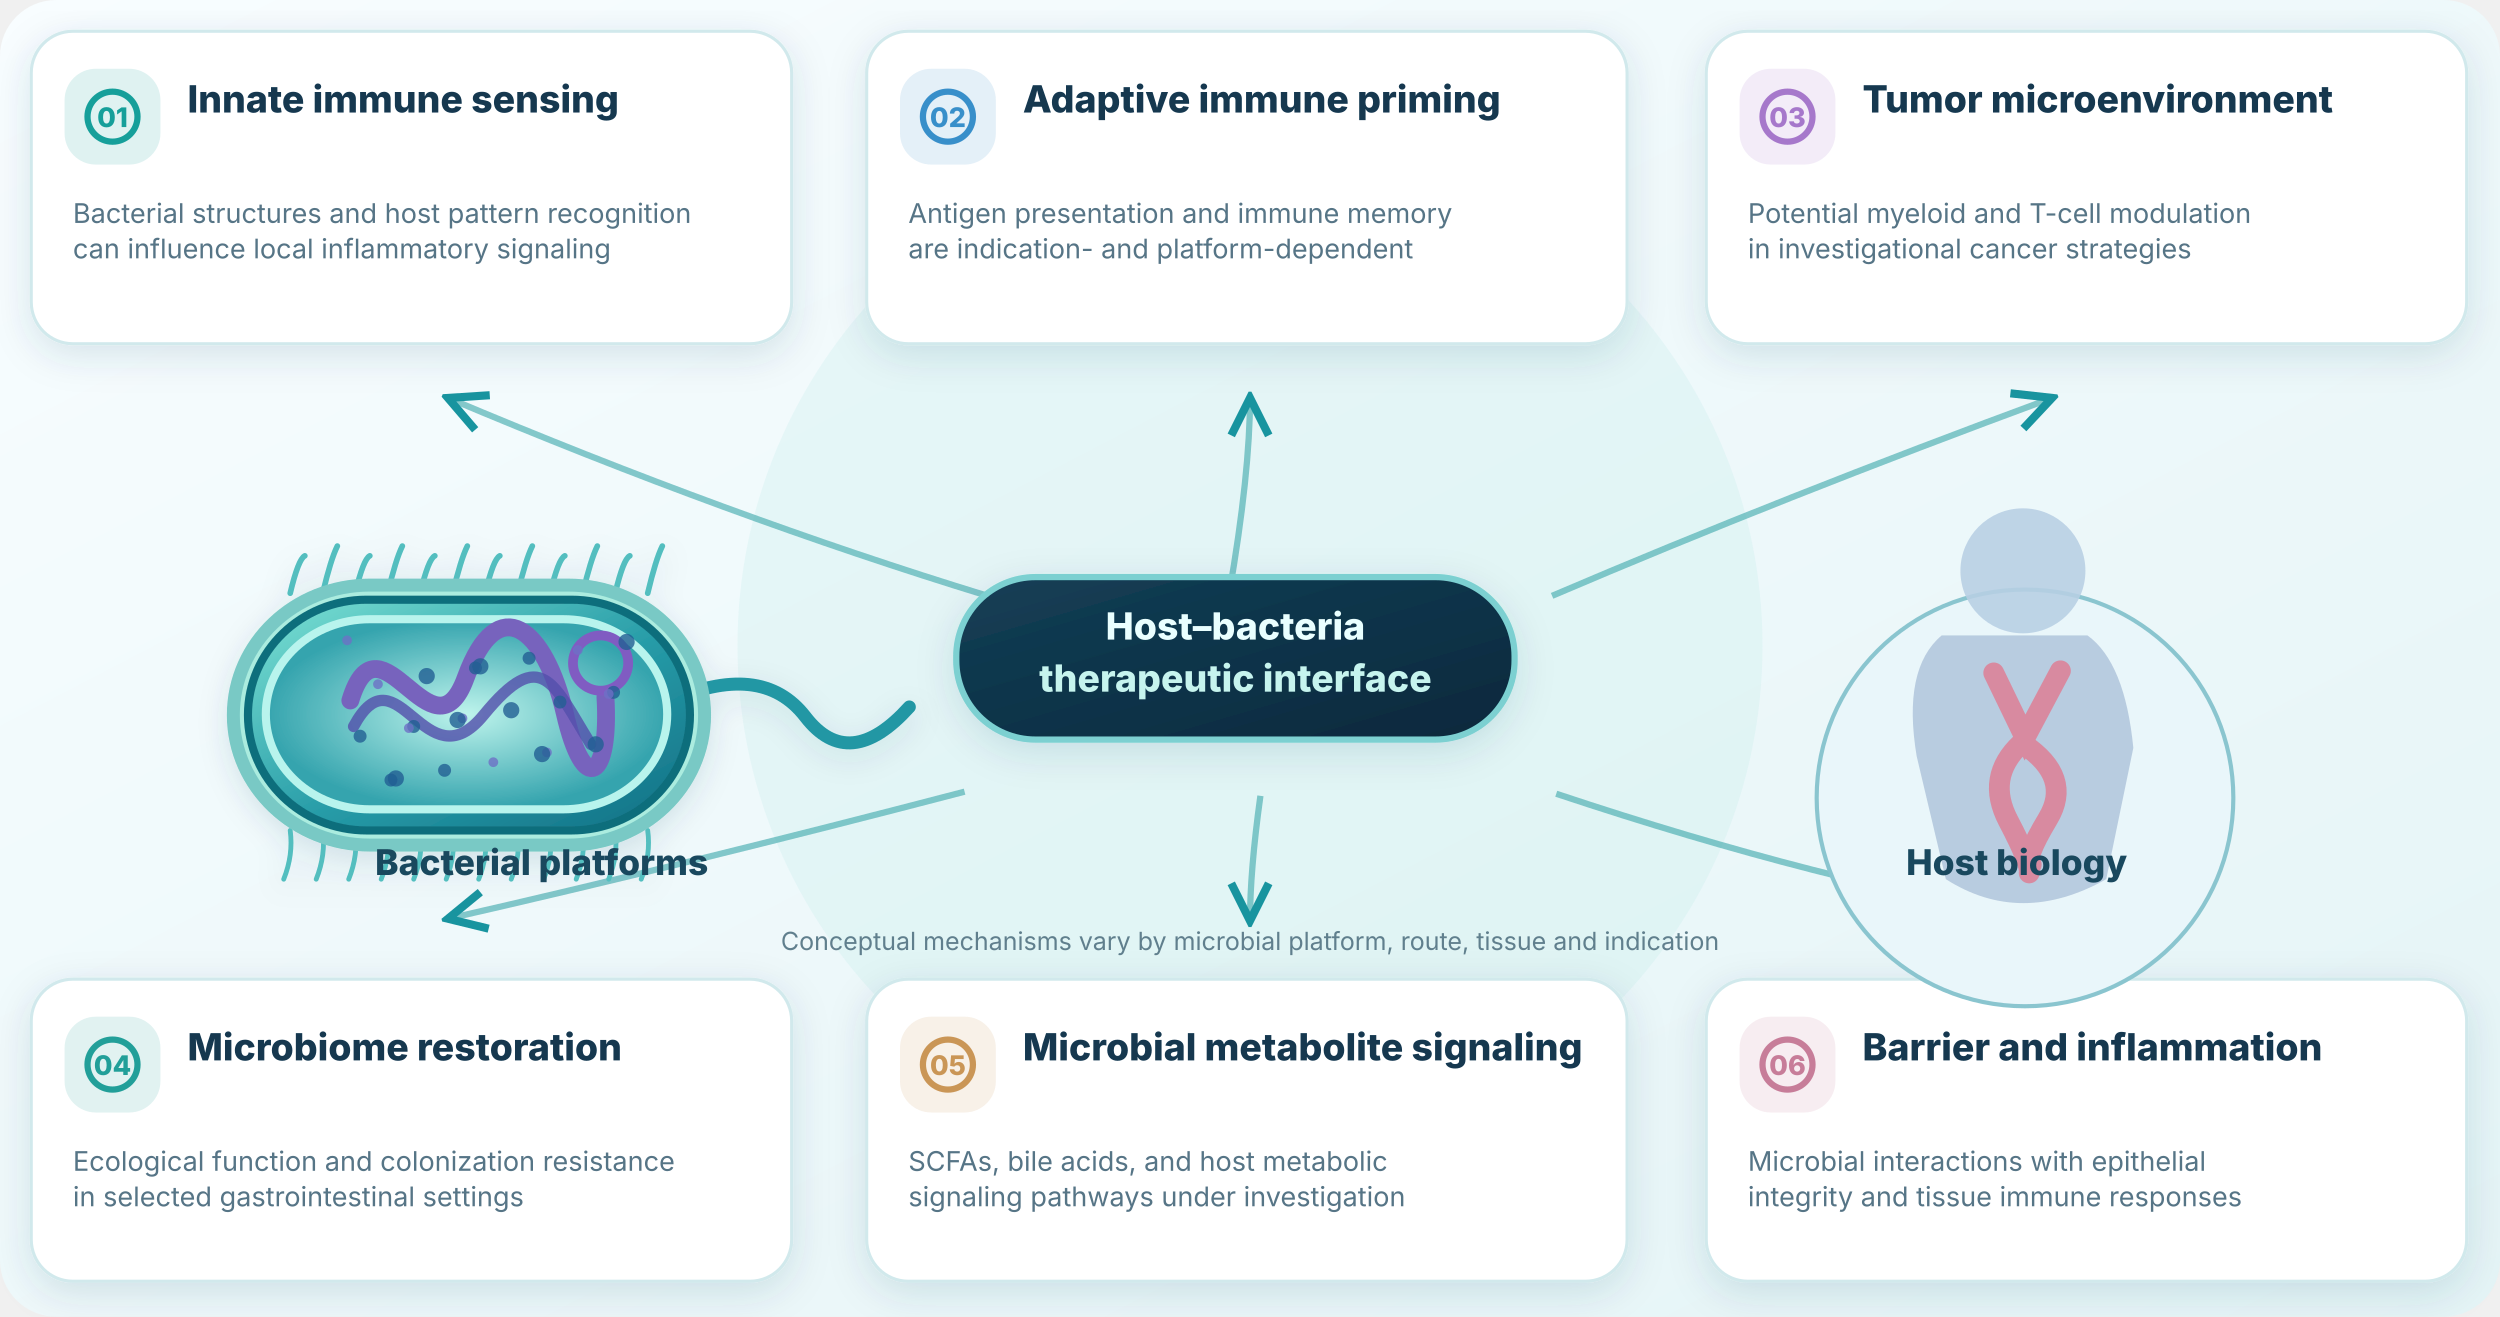
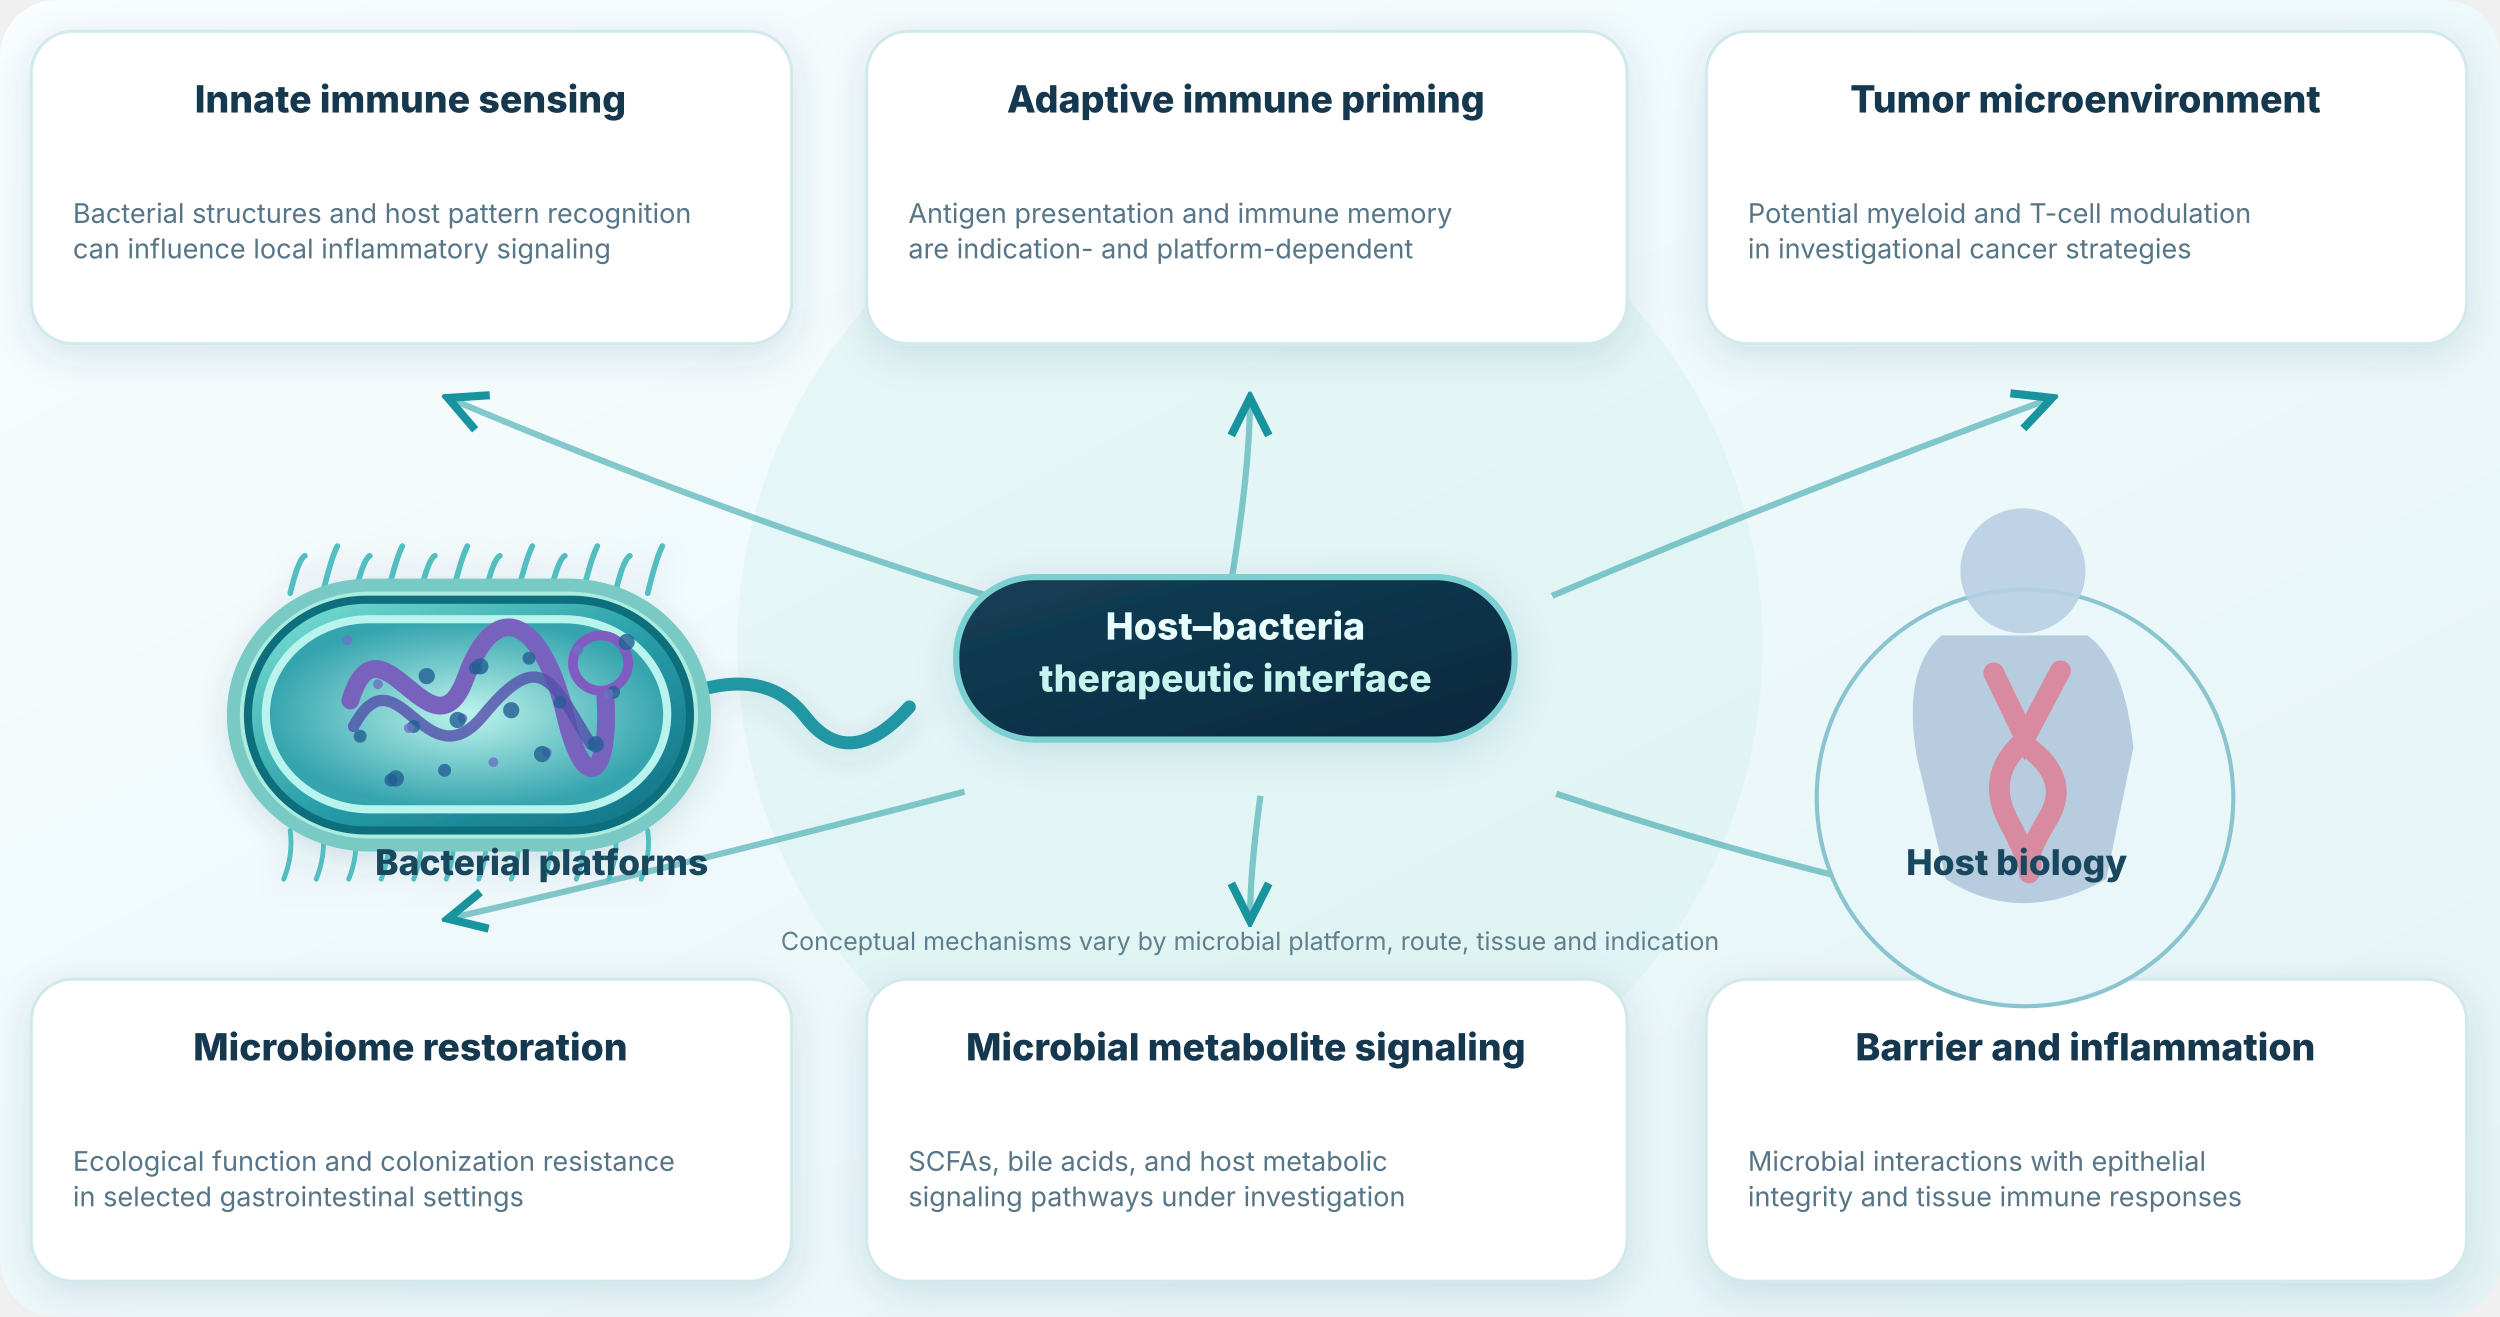
<svg xmlns="http://www.w3.org/2000/svg" viewBox="0 0 1200 632" role="img" aria-label="Scientific conceptual illustration of bacterial therapeutic mechanisms" font-family="Inter, Segoe UI, Arial, sans-serif">
  <defs>
    <linearGradient id="bg" x1="0" y1="0" x2="1" y2="1">
      <stop stop-color="#f8fdff" />
      <stop offset="1" stop-color="#e4f4f6" />
    </linearGradient>
    <linearGradient id="bac" x1="0" y1="0" x2="1" y2="1">
      <stop stop-color="#7ee3d5" />
      <stop offset=".55" stop-color="#269ba7" />
      <stop offset="1" stop-color="#126e84" />
    </linearGradient>
    <radialGradient id="cell">
      <stop stop-color="#bef4ec" />
      <stop offset="1" stop-color="#35a4ae" />
    </radialGradient>
    <linearGradient id="dark" x1="0" y1="0" x2="1" y2="1">
      <stop stop-color="#143f56" />
      <stop offset="1" stop-color="#08283c" />
    </linearGradient>
    <filter id="shadow" x="-20%" y="-30%" width="150%" height="170%">
      <feDropShadow dx="0" dy="5" stdDeviation="9" flood-color="#174b64" flood-opacity=".13" />
    </filter>
    <marker id="arr" markerWidth="8" markerHeight="8" refX="7" refY="4" orient="auto">
      <path d="M1 1L7 4L1 7" fill="none" stroke="#18949f" stroke-width="1.3" />
    </marker>
  </defs>
  <rect width="1200" height="632" rx="27" fill="url(#bg)" />
  <circle cx="600" cy="310" r="246" fill="#bce9e8" opacity=".24" />
  <g fill="none" stroke="#48adaf" stroke-width="3" stroke-opacity=".65" marker-end="url(#arr)">
    <path d="M474 286 Q350 248 215 191" />
    <path d="M590 285 Q600 227 600 191" />
    <path d="M745 286 Q855 239 985 191" />
    <path d="M463 380 Q329 415 215 441" />
    <path d="M605 382 Q600 418 600 442" />
    <path d="M747 381 Q876 424 981 441" />
  </g>
  <g filter="url(#shadow)">
    <rect x="15" y="15" width="365" height="150" rx="20" fill="#fff" stroke="#d1e9ec" stroke-width="1.5" />
-     <rect x="31" y="33" width="46" height="46" rx="15" fill="#159f9a" opacity=".14" />
-     <circle cx="54" cy="56" r="12" fill="none" stroke="#159f9a" stroke-width="3" />
-     <text x="54" y="61" text-anchor="middle" fill="#159f9a" font-size="13" font-weight="800">01</text>
-     <text x="90" y="54" fill="#123750" font-size="18" font-weight="800">Innate immune sensing</text>
+     <text x="197" y="54" text-anchor="middle" fill="#123750" font-size="18" font-weight="800">Innate immune sensing</text>
    <text x="35" y="107" fill="#567486" font-size="13">Bacterial structures and host pattern recognition</text>
    <text x="35" y="124" fill="#567486" font-size="13">can influence local inflammatory signaling</text>
  </g>
  <g filter="url(#shadow)">
    <rect x="416" y="15" width="365" height="150" rx="20" fill="#fff" stroke="#d1e9ec" stroke-width="1.5" />
-     <rect x="432" y="33" width="46" height="46" rx="15" fill="#398fca" opacity=".14" />
-     <circle cx="455" cy="56" r="12" fill="none" stroke="#398fca" stroke-width="3" />
-     <text x="455" y="61" text-anchor="middle" fill="#398fca" font-size="13" font-weight="800">02</text>
-     <text x="491" y="54" fill="#123750" font-size="18" font-weight="800">Adaptive immune priming</text>
+     <text x="598" y="54" text-anchor="middle" fill="#123750" font-size="18" font-weight="800">Adaptive immune priming</text>
    <text x="436" y="107" fill="#567486" font-size="13">Antigen presentation and immune memory</text>
    <text x="436" y="124" fill="#567486" font-size="13">are indication- and platform-dependent</text>
  </g>
  <g filter="url(#shadow)">
    <rect x="819" y="15" width="365" height="150" rx="20" fill="#fff" stroke="#d1e9ec" stroke-width="1.5" />
-     <rect x="835" y="33" width="46" height="46" rx="15" fill="#a678cb" opacity=".14" />
-     <circle cx="858" cy="56" r="12" fill="none" stroke="#a678cb" stroke-width="3" />
-     <text x="858" y="61" text-anchor="middle" fill="#a678cb" font-size="13" font-weight="800">03</text>
-     <text x="894" y="54" fill="#123750" font-size="18" font-weight="800">Tumor microenvironment</text>
+     <text x="1001" y="54" text-anchor="middle" fill="#123750" font-size="18" font-weight="800">Tumor microenvironment</text>
    <text x="839" y="107" fill="#567486" font-size="13">Potential myeloid and T-cell modulation</text>
    <text x="839" y="124" fill="#567486" font-size="13">in investigational cancer strategies</text>
  </g>
  <g filter="url(#shadow)">
    <rect x="15" y="470" width="365" height="145" rx="20" fill="#fff" stroke="#d1e9ec" stroke-width="1.5" />
-     <rect x="31" y="488" width="46" height="46" rx="15" fill="#229f99" opacity=".14" />
-     <circle cx="54" cy="511" r="12" fill="none" stroke="#229f99" stroke-width="3" />
-     <text x="54" y="516" text-anchor="middle" fill="#229f99" font-size="13" font-weight="800">04</text>
-     <text x="90" y="509" fill="#123750" font-size="18" font-weight="800">Microbiome restoration</text>
+     <text x="197" y="509" text-anchor="middle" fill="#123750" font-size="18" font-weight="800">Microbiome restoration</text>
    <text x="35" y="562" fill="#567486" font-size="13">Ecological function and colonization resistance</text>
    <text x="35" y="579" fill="#567486" font-size="13">in selected gastrointestinal settings</text>
  </g>
  <g filter="url(#shadow)">
    <rect x="416" y="470" width="365" height="145" rx="20" fill="#fff" stroke="#d1e9ec" stroke-width="1.5" />
-     <rect x="432" y="488" width="46" height="46" rx="15" fill="#ca9657" opacity=".14" />
-     <circle cx="455" cy="511" r="12" fill="none" stroke="#ca9657" stroke-width="3" />
-     <text x="455" y="516" text-anchor="middle" fill="#ca9657" font-size="13" font-weight="800">05</text>
-     <text x="491" y="509" fill="#123750" font-size="18" font-weight="800">Microbial metabolite signaling</text>
+     <text x="598" y="509" text-anchor="middle" fill="#123750" font-size="18" font-weight="800">Microbial metabolite signaling</text>
    <text x="436" y="562" fill="#567486" font-size="13">SCFAs, bile acids, and host metabolic</text>
    <text x="436" y="579" fill="#567486" font-size="13">signaling pathways under investigation</text>
  </g>
  <g filter="url(#shadow)">
    <rect x="819" y="470" width="365" height="145" rx="20" fill="#fff" stroke="#d1e9ec" stroke-width="1.5" />
-     <rect x="835" y="488" width="46" height="46" rx="15" fill="#c77d99" opacity=".14" />
-     <circle cx="858" cy="511" r="12" fill="none" stroke="#c77d99" stroke-width="3" />
-     <text x="858" y="516" text-anchor="middle" fill="#c77d99" font-size="13" font-weight="800">06</text>
-     <text x="894" y="509" fill="#123750" font-size="18" font-weight="800">Barrier and inflammation</text>
+     <text x="1001" y="509" text-anchor="middle" fill="#123750" font-size="18" font-weight="800">Barrier and inflammation</text>
    <text x="839" y="562" fill="#567486" font-size="13">Microbial interactions with epithelial</text>
    <text x="839" y="579" fill="#567486" font-size="13">integrity and tissue immune responses</text>
  </g>
  <g>
    <g transform="translate(112 259) scale(0.78)" filter="url(#shadow)">
      <path d="M267 100Q325 74 352 109T416 103" fill="none" stroke="#2497a4" stroke-width="8" stroke-linecap="round" />
      <path d="M35 33 Q40 12 44 10" stroke="#53bebf" stroke-width="3.5" fill="none" stroke-linecap="round" />
      <path d="M35 179 Q37 194 31 209" stroke="#53bebf" stroke-width="3" fill="none" stroke-linecap="round" />
      <path d="M55 33 Q60 12 64 4" stroke="#53bebf" stroke-width="3.5" fill="none" stroke-linecap="round" />
      <path d="M55 179 Q57 194 51 209" stroke="#53bebf" stroke-width="3" fill="none" stroke-linecap="round" />
      <path d="M75 33 Q80 12 84 10" stroke="#53bebf" stroke-width="3.5" fill="none" stroke-linecap="round" />
      <path d="M75 179 Q77 194 71 209" stroke="#53bebf" stroke-width="3" fill="none" stroke-linecap="round" />
      <path d="M95 33 Q100 12 104 4" stroke="#53bebf" stroke-width="3.5" fill="none" stroke-linecap="round" />
      <path d="M95 179 Q97 194 91 209" stroke="#53bebf" stroke-width="3" fill="none" stroke-linecap="round" />
      <path d="M115 33 Q120 12 124 10" stroke="#53bebf" stroke-width="3.5" fill="none" stroke-linecap="round" />
      <path d="M115 179 Q117 194 111 209" stroke="#53bebf" stroke-width="3" fill="none" stroke-linecap="round" />
      <path d="M135 33 Q140 12 144 4" stroke="#53bebf" stroke-width="3.5" fill="none" stroke-linecap="round" />
      <path d="M135 179 Q137 194 131 209" stroke="#53bebf" stroke-width="3" fill="none" stroke-linecap="round" />
      <path d="M155 33 Q160 12 164 10" stroke="#53bebf" stroke-width="3.5" fill="none" stroke-linecap="round" />
      <path d="M155 179 Q157 194 151 209" stroke="#53bebf" stroke-width="3" fill="none" stroke-linecap="round" />
      <path d="M175 33 Q180 12 184 4" stroke="#53bebf" stroke-width="3.5" fill="none" stroke-linecap="round" />
      <path d="M175 179 Q177 194 171 209" stroke="#53bebf" stroke-width="3" fill="none" stroke-linecap="round" />
      <path d="M195 33 Q200 12 204 10" stroke="#53bebf" stroke-width="3.5" fill="none" stroke-linecap="round" />
      <path d="M195 179 Q197 194 191 209" stroke="#53bebf" stroke-width="3" fill="none" stroke-linecap="round" />
      <path d="M215 33 Q220 12 224 4" stroke="#53bebf" stroke-width="3.5" fill="none" stroke-linecap="round" />
      <path d="M215 179 Q217 194 211 209" stroke="#53bebf" stroke-width="3" fill="none" stroke-linecap="round" />
      <path d="M235 33 Q240 12 244 10" stroke="#53bebf" stroke-width="3.5" fill="none" stroke-linecap="round" />
      <path d="M235 179 Q237 194 231 209" stroke="#53bebf" stroke-width="3" fill="none" stroke-linecap="round" />
      <path d="M255 33 Q260 12 264 4" stroke="#53bebf" stroke-width="3.5" fill="none" stroke-linecap="round" />
      <path d="M255 179 Q257 194 251 209" stroke="#53bebf" stroke-width="3" fill="none" stroke-linecap="round" />
      <rect x="0" y="28" rx="84" width="290" height="160" fill="#abecdf" stroke="#79c9c5" stroke-width="8" />
      <rect x="9" y="37" rx="73" width="272" height="142" fill="url(#bac)" stroke="#0f6e7c" stroke-width="5" />
      <rect x="20" y="49" rx="64" width="247" height="117" fill="url(#cell)" stroke="#b8f4ed" stroke-width="5" />
      <path d="M72 99C90 40 123 140 143 85S192 55 204 107S232 147 229 97" stroke="#7764bd" fill="none" stroke-width="11" stroke-linecap="round" />
      <path d="M74 115C101 65 118 152 154 108S197 89 220 126" stroke="#534fab" fill="none" stroke-width="7" stroke-linecap="round" opacity=".8" />
      <circle cx="226" cy="76" r="17" fill="none" stroke="#805cc2" stroke-width="6" />
      <circle cx="70" cy="62" r="3" fill="#6d71c6" opacity=".8" />
      <circle cx="111" cy="115" r="4" fill="#225f93" opacity=".8" />
      <circle cx="152" cy="78" r="5" fill="#225f93" opacity=".8" />
      <circle cx="193" cy="131" r="3" fill="#6d71c6" opacity=".8" />
      <circle cx="234" cy="94" r="4" fill="#225f93" opacity=".8" />
      <circle cx="100" cy="147" r="5" fill="#225f93" opacity=".8" />
      <circle cx="141" cy="110" r="3" fill="#6d71c6" opacity=".8" />
      <circle cx="182" cy="73" r="4" fill="#225f93" opacity=".8" />
      <circle cx="223" cy="126" r="5" fill="#225f93" opacity=".8" />
      <circle cx="89" cy="89" r="3" fill="#6d71c6" opacity=".8" />
      <circle cx="130" cy="142" r="4" fill="#225f93" opacity=".8" />
      <circle cx="171" cy="105" r="5" fill="#225f93" opacity=".8" />
      <circle cx="212" cy="68" r="3" fill="#6d71c6" opacity=".8" />
      <circle cx="78" cy="121" r="4" fill="#225f93" opacity=".8" />
      <circle cx="119" cy="84" r="5" fill="#225f93" opacity=".8" />
      <circle cx="160" cy="137" r="3" fill="#6d71c6" opacity=".8" />
      <circle cx="201" cy="100" r="4" fill="#225f93" opacity=".8" />
      <circle cx="242" cy="63" r="5" fill="#225f93" opacity=".8" />
      <circle cx="108" cy="116" r="3" fill="#6d71c6" opacity=".8" />
      <circle cx="149" cy="79" r="4" fill="#225f93" opacity=".8" />
      <circle cx="190" cy="132" r="5" fill="#225f93" opacity=".8" />
      <circle cx="231" cy="95" r="3" fill="#6d71c6" opacity=".8" />
      <circle cx="97" cy="148" r="4" fill="#225f93" opacity=".8" />
      <circle cx="138" cy="111" r="5" fill="#225f93" opacity=".8" />
    </g>
    <text x="260" y="420" text-anchor="middle" fill="#19485e" font-size="17" font-weight="800">Bacterial platforms</text>
  </g>
  <g>
    <rect x="459" y="277" width="268" height="78" rx="38" fill="url(#dark)" stroke="#7bd0d1" stroke-width="3" filter="url(#shadow)" />
    <text x="593" y="307" text-anchor="middle" fill="#e9ffff" font-size="18" font-weight="800">Host–bacteria</text>
    <text x="593" y="332" text-anchor="middle" fill="#c6f4ee" font-size="18" font-weight="800">therapeutic interface</text>
  </g>
  <g transform="translate(867 228)">
    <ellipse cx="105" cy="155" rx="100" ry="100" fill="#e9f6fa" stroke="#8ac5cf" stroke-width="2" />
    <circle cx="104" cy="46" r="30" fill="#b8cfe4" opacity=".88" />
    <path d="M65 77Q46 93 53 135L67 194Q103 217 144 194L157 131Q153 90 135 77" fill="#a4bad4" opacity=".7" />
    <path d="M90 95L105 126L122 94M103 129Q86 145 97 166T107 191M104 129Q128 145 116 165T108 187" fill="none" stroke="#db8399" stroke-width="10" stroke-linecap="round" opacity=".9" />
  </g>
  <text x="968" y="420" text-anchor="middle" fill="#19485e" font-size="17" font-weight="800">Host biology</text>
  <text x="600" y="456" text-anchor="middle" fill="#607f8d" font-size="12">Conceptual mechanisms vary by microbial platform, route, tissue and indication</text>
</svg>
